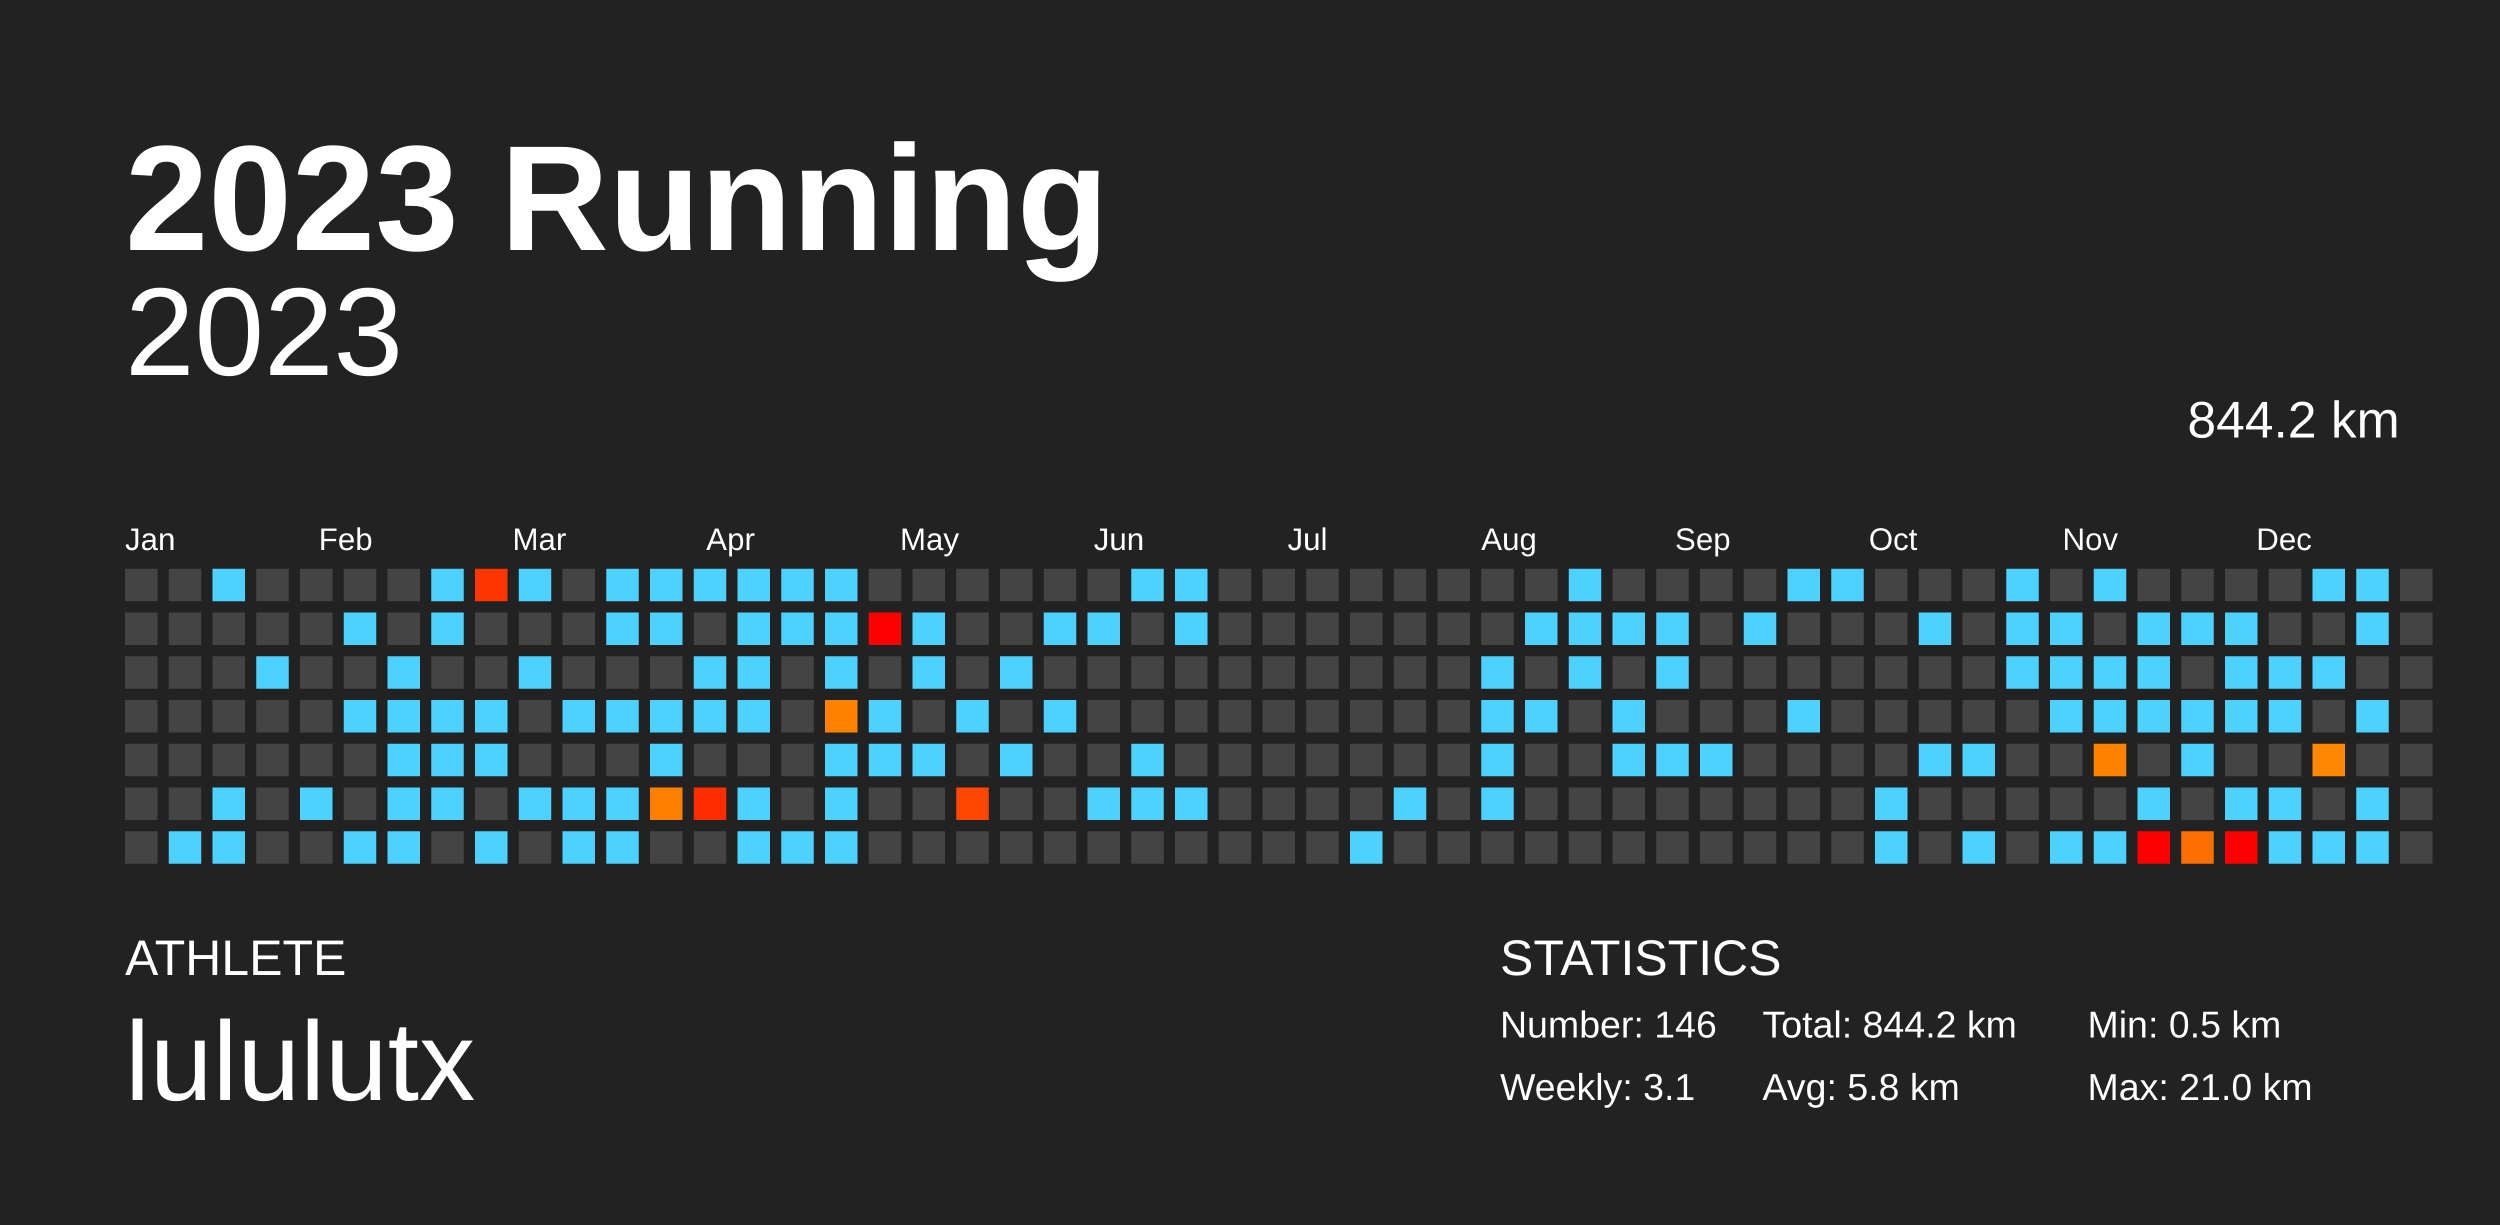
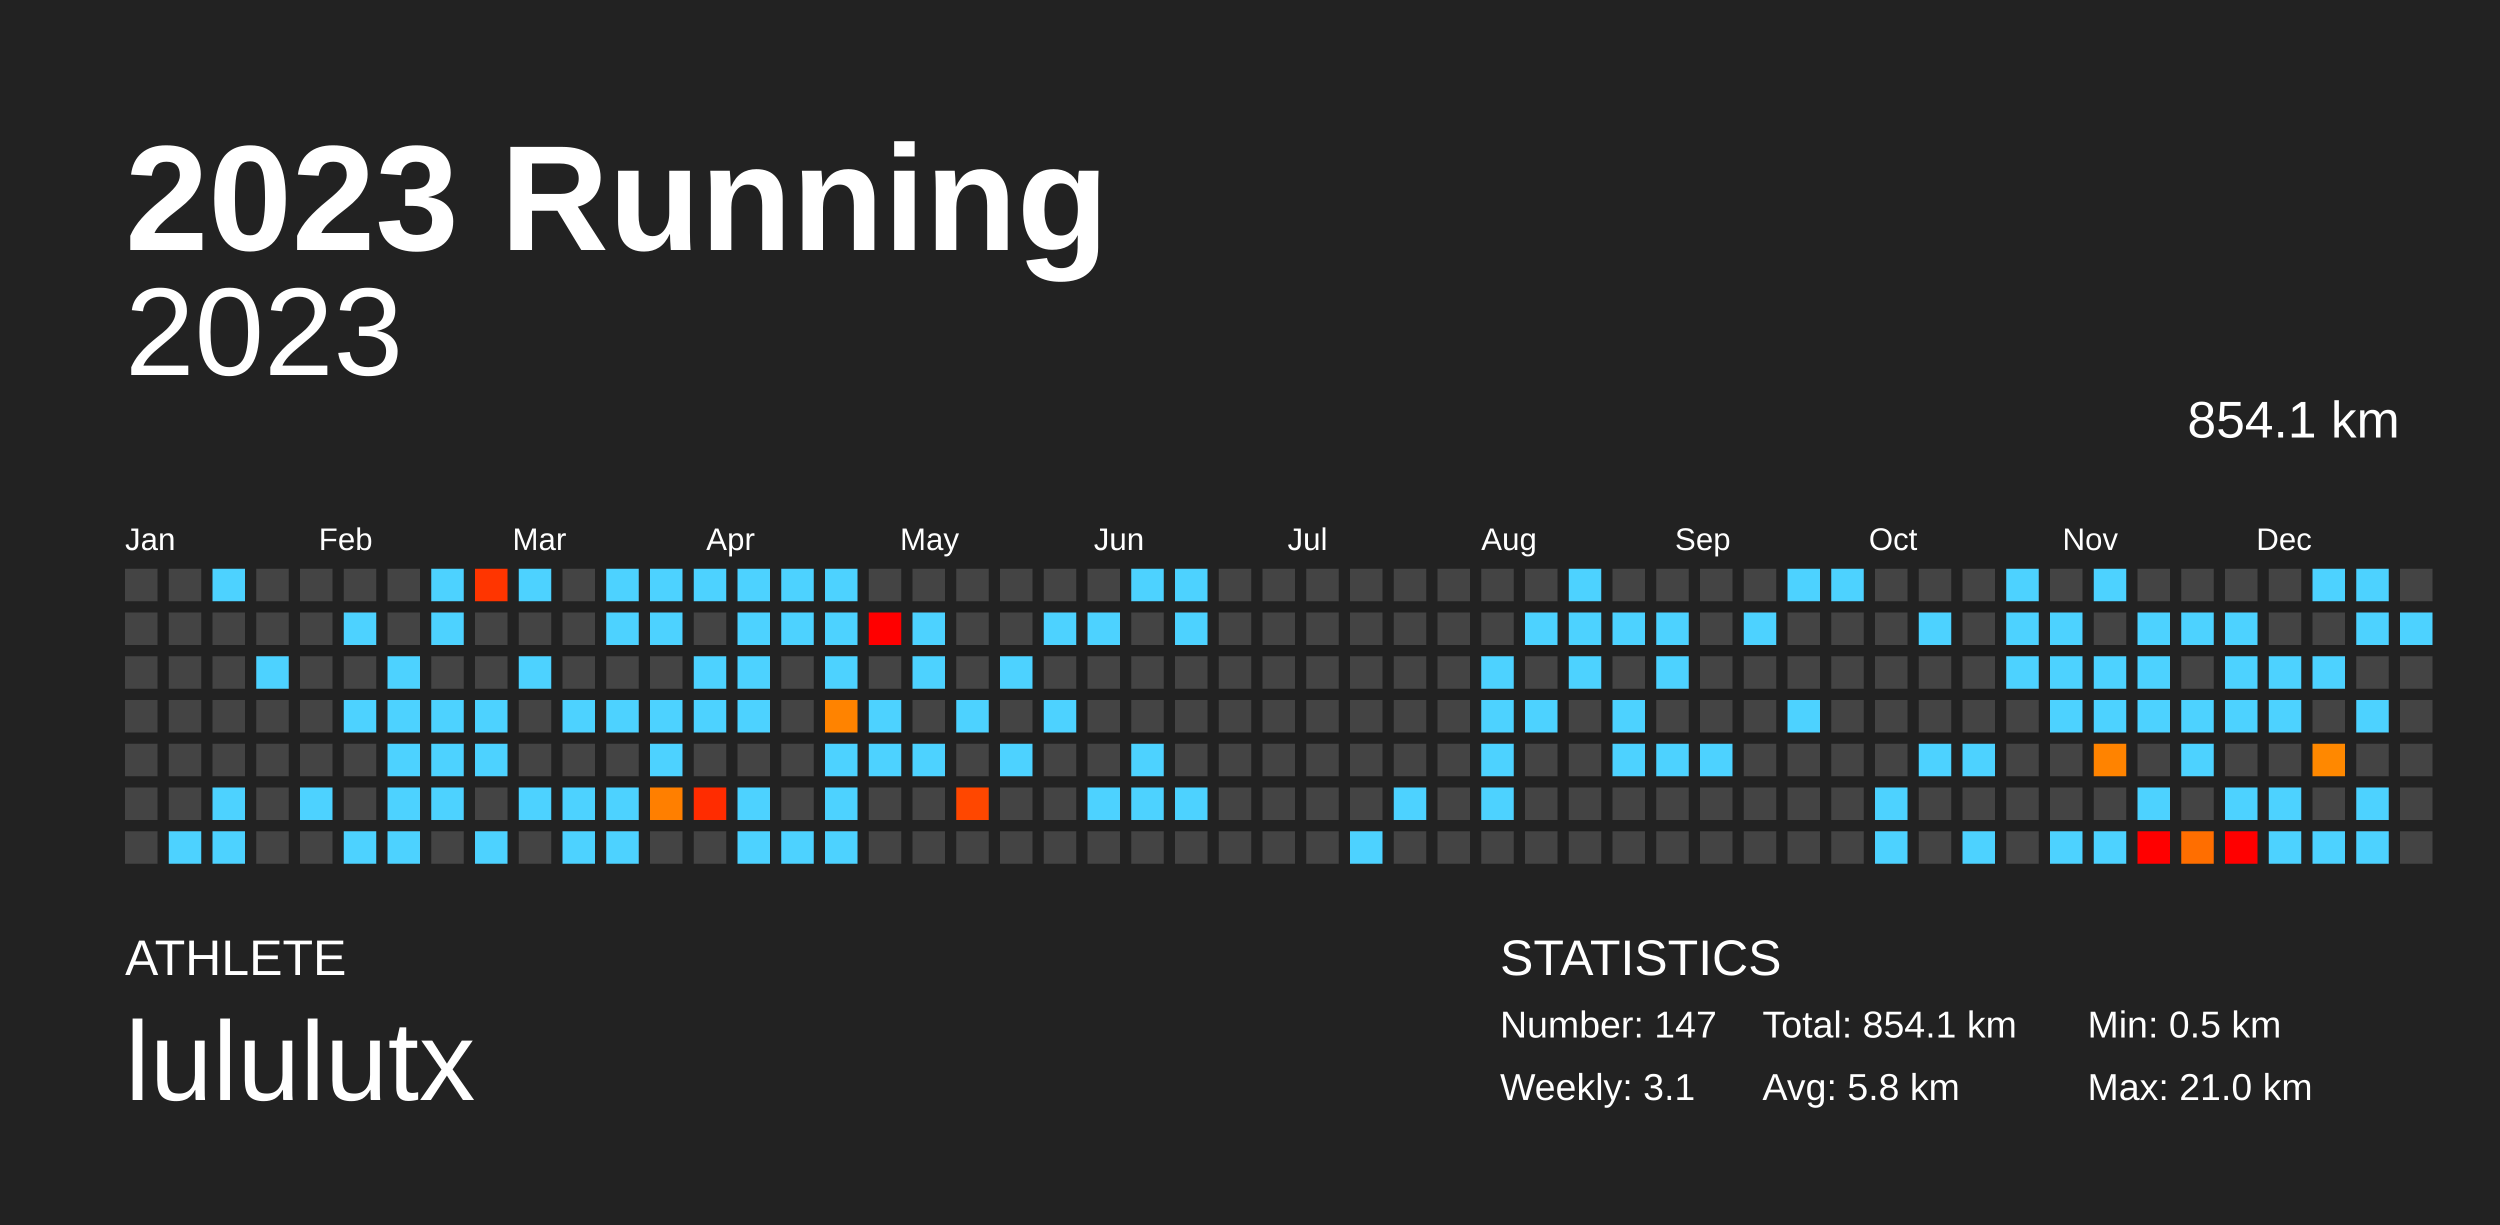
<svg xmlns="http://www.w3.org/2000/svg" baseProfile="full" height="98mm" version="1.1" viewBox="0,0,200,98" width="200mm">
  <defs />
  <rect fill="#222222" height="98" width="200" x="0" y="0" />
  <text fill="#FFFFFF" style="font-size:12px; font-family:Arial; font-weight:bold;" x="10" y="20">2023 Running</text>
  <text fill="#FFFFFF" style="font-size:4px; font-family:Arial" x="10" y="78">ATHLETE</text>
  <text fill="#FFFFFF" style="font-size:9px; font-family:Arial" x="10" y="88">lululutx</text>
  <text fill="#FFFFFF" style="font-size:4px; font-family:Arial" x="120" y="78">STATISTICS</text>
-   <text fill="#FFFFFF" style="font-size:3px; font-family:Arial" x="120" y="83">Number: 146</text>
+   <text fill="#FFFFFF" style="font-size:3px; font-family:Arial" x="120" y="83">Number: 147</text>
  <text fill="#FFFFFF" style="font-size:3px; font-family:Arial" x="120" y="88">Weekly: 3.1</text>
-   <text fill="#FFFFFF" style="font-size:3px; font-family:Arial" x="141" y="83">Total: 844.2 km</text>
+   <text fill="#FFFFFF" style="font-size:3px; font-family:Arial" x="141" y="83">Total: 854.1 km</text>
  <text fill="#FFFFFF" style="font-size:3px; font-family:Arial" x="141" y="88">Avg: 5.8 km</text>
  <text fill="#FFFFFF" style="font-size:3px; font-family:Arial" x="167" y="83">Min: 0.5 km</text>
  <text fill="#FFFFFF" style="font-size:3px; font-family:Arial" x="167" y="88">Max: 21.0 km</text>
  <text alignment-baseline="hanging" fill="#FFFFFF" style="font-size:10.0px; font-family:Arial;" x="10" y="30">2023</text>
-   <text alignment-baseline="hanging" fill="#FFFFFF" style="font-size:4.125px; font-family:Arial;" x="175" y="35">844.2 km</text>
+   <text alignment-baseline="hanging" fill="#FFFFFF" style="font-size:4.125px; font-family:Arial;" x="175" y="35">854.1 km</text>
  <text fill="#FFFFFF" style="font-size:2.5px; font-family:Arial" x="10.0" y="44">Jan</text>
  <text fill="#FFFFFF" style="font-size:2.5px; font-family:Arial" x="25.5" y="44">Feb</text>
  <text fill="#FFFFFF" style="font-size:2.5px; font-family:Arial" x="41.0" y="44">Mar</text>
  <text fill="#FFFFFF" style="font-size:2.5px; font-family:Arial" x="56.5" y="44">Apr</text>
  <text fill="#FFFFFF" style="font-size:2.5px; font-family:Arial" x="72.0" y="44">May</text>
  <text fill="#FFFFFF" style="font-size:2.5px; font-family:Arial" x="87.5" y="44">Jun</text>
  <text fill="#FFFFFF" style="font-size:2.5px; font-family:Arial" x="103.0" y="44">Jul</text>
  <text fill="#FFFFFF" style="font-size:2.5px; font-family:Arial" x="118.5" y="44">Aug</text>
  <text fill="#FFFFFF" style="font-size:2.5px; font-family:Arial" x="134.0" y="44">Sep</text>
  <text fill="#FFFFFF" style="font-size:2.5px; font-family:Arial" x="149.5" y="44">Oct</text>
  <text fill="#FFFFFF" style="font-size:2.5px; font-family:Arial" x="165.0" y="44">Nov</text>
  <text fill="#FFFFFF" style="font-size:2.5px; font-family:Arial" x="180.5" y="44">Dec</text>
  <rect fill="#444444" height="2.6" width="2.6" x="10.0" y="45.5" />
  <rect fill="#444444" height="2.6" width="2.6" x="10.0" y="49.0" />
  <rect fill="#444444" height="2.6" width="2.6" x="10.0" y="52.5" />
  <rect fill="#444444" height="2.6" width="2.6" x="10.0" y="56.0" />
  <rect fill="#444444" height="2.6" width="2.6" x="10.0" y="59.5" />
  <rect fill="#444444" height="2.6" width="2.6" x="10.0" y="63.0" />
  <rect fill="#444444" height="2.6" width="2.6" x="10.0" y="66.5" />
  <rect fill="#444444" height="2.6" width="2.6" x="13.5" y="45.5" />
  <rect fill="#444444" height="2.6" width="2.6" x="13.5" y="49.0" />
  <rect fill="#444444" height="2.6" width="2.6" x="13.5" y="52.5" />
  <rect fill="#444444" height="2.6" width="2.6" x="13.5" y="56.0" />
  <rect fill="#444444" height="2.6" width="2.6" x="13.5" y="59.5" />
  <rect fill="#444444" height="2.6" width="2.6" x="13.5" y="63.0" />
  <rect fill="#4dd2ff" height="2.6" width="2.6" x="13.5" y="66.5" />
  <rect fill="#4dd2ff" height="2.6" width="2.6" x="17.0" y="45.5" />
  <rect fill="#444444" height="2.6" width="2.6" x="17.0" y="49.0" />
  <rect fill="#444444" height="2.6" width="2.6" x="17.0" y="52.5" />
  <rect fill="#444444" height="2.6" width="2.6" x="17.0" y="56.0" />
  <rect fill="#444444" height="2.6" width="2.6" x="17.0" y="59.5" />
  <rect fill="#4dd2ff" height="2.6" width="2.6" x="17.0" y="63.0" />
  <rect fill="#4dd2ff" height="2.6" width="2.6" x="17.0" y="66.5" />
  <rect fill="#444444" height="2.6" width="2.6" x="20.5" y="45.5" />
  <rect fill="#444444" height="2.6" width="2.6" x="20.5" y="49.0" />
  <rect fill="#4dd2ff" height="2.6" width="2.6" x="20.5" y="52.5" />
  <rect fill="#444444" height="2.6" width="2.6" x="20.5" y="56.0" />
  <rect fill="#444444" height="2.6" width="2.6" x="20.5" y="59.5" />
  <rect fill="#444444" height="2.6" width="2.6" x="20.5" y="63.0" />
  <rect fill="#444444" height="2.6" width="2.6" x="20.5" y="66.5" />
  <rect fill="#444444" height="2.6" width="2.6" x="24.0" y="45.5" />
  <rect fill="#444444" height="2.6" width="2.6" x="24.0" y="49.0" />
  <rect fill="#444444" height="2.6" width="2.6" x="24.0" y="52.5" />
  <rect fill="#444444" height="2.6" width="2.6" x="24.0" y="56.0" />
  <rect fill="#444444" height="2.6" width="2.6" x="24.0" y="59.5" />
  <rect fill="#4dd2ff" height="2.6" width="2.6" x="24.0" y="63.0" />
  <rect fill="#444444" height="2.6" width="2.6" x="24.0" y="66.5" />
  <rect fill="#444444" height="2.6" width="2.6" x="27.5" y="45.5" />
  <rect fill="#4dd2ff" height="2.6" width="2.6" x="27.5" y="49.0" />
  <rect fill="#444444" height="2.6" width="2.6" x="27.5" y="52.5" />
  <rect fill="#4dd2ff" height="2.6" width="2.6" x="27.5" y="56.0" />
  <rect fill="#444444" height="2.6" width="2.6" x="27.5" y="59.5" />
  <rect fill="#444444" height="2.6" width="2.6" x="27.5" y="63.0" />
  <rect fill="#4dd2ff" height="2.6" width="2.6" x="27.5" y="66.5" />
  <rect fill="#444444" height="2.6" width="2.6" x="31.0" y="45.5" />
  <rect fill="#444444" height="2.6" width="2.6" x="31.0" y="49.0" />
  <rect fill="#4dd2ff" height="2.6" width="2.6" x="31.0" y="52.5" />
  <rect fill="#4dd2ff" height="2.6" width="2.6" x="31.0" y="56.0" />
  <rect fill="#4dd2ff" height="2.6" width="2.6" x="31.0" y="59.5" />
  <rect fill="#4dd2ff" height="2.6" width="2.6" x="31.0" y="63.0" />
  <rect fill="#4dd2ff" height="2.6" width="2.6" x="31.0" y="66.5" />
  <rect fill="#4dd2ff" height="2.6" width="2.6" x="34.5" y="45.5" />
  <rect fill="#4dd2ff" height="2.6" width="2.6" x="34.5" y="49.0" />
  <rect fill="#444444" height="2.6" width="2.6" x="34.5" y="52.5" />
  <rect fill="#4dd2ff" height="2.6" width="2.6" x="34.5" y="56.0" />
  <rect fill="#4dd2ff" height="2.6" width="2.6" x="34.5" y="59.5" />
  <rect fill="#4dd2ff" height="2.6" width="2.6" x="34.5" y="63.0" />
  <rect fill="#444444" height="2.6" width="2.6" x="34.5" y="66.5" />
  <rect fill="#ff3500" height="2.6" width="2.6" x="38.0" y="45.5" />
  <rect fill="#444444" height="2.6" width="2.6" x="38.0" y="49.0" />
  <rect fill="#444444" height="2.6" width="2.6" x="38.0" y="52.5" />
  <rect fill="#4dd2ff" height="2.6" width="2.6" x="38.0" y="56.0" />
  <rect fill="#4dd2ff" height="2.6" width="2.6" x="38.0" y="59.5" />
  <rect fill="#444444" height="2.6" width="2.6" x="38.0" y="63.0" />
  <rect fill="#4dd2ff" height="2.6" width="2.6" x="38.0" y="66.5" />
  <rect fill="#4dd2ff" height="2.6" width="2.6" x="41.5" y="45.5" />
  <rect fill="#444444" height="2.6" width="2.6" x="41.5" y="49.0" />
  <rect fill="#4dd2ff" height="2.6" width="2.6" x="41.5" y="52.5" />
  <rect fill="#444444" height="2.6" width="2.6" x="41.5" y="56.0" />
  <rect fill="#444444" height="2.6" width="2.6" x="41.5" y="59.5" />
  <rect fill="#4dd2ff" height="2.6" width="2.6" x="41.5" y="63.0" />
  <rect fill="#444444" height="2.6" width="2.6" x="41.5" y="66.5" />
  <rect fill="#444444" height="2.6" width="2.6" x="45.0" y="45.5" />
  <rect fill="#444444" height="2.6" width="2.6" x="45.0" y="49.0" />
  <rect fill="#444444" height="2.6" width="2.6" x="45.0" y="52.5" />
  <rect fill="#4dd2ff" height="2.6" width="2.6" x="45.0" y="56.0" />
  <rect fill="#444444" height="2.6" width="2.6" x="45.0" y="59.5" />
  <rect fill="#4dd2ff" height="2.6" width="2.6" x="45.0" y="63.0" />
  <rect fill="#4dd2ff" height="2.6" width="2.6" x="45.0" y="66.5" />
  <rect fill="#4dd2ff" height="2.6" width="2.6" x="48.5" y="45.5" />
  <rect fill="#4dd2ff" height="2.6" width="2.6" x="48.5" y="49.0" />
  <rect fill="#444444" height="2.6" width="2.6" x="48.5" y="52.5" />
  <rect fill="#4dd2ff" height="2.6" width="2.6" x="48.5" y="56.0" />
  <rect fill="#444444" height="2.6" width="2.6" x="48.5" y="59.5" />
  <rect fill="#4dd2ff" height="2.6" width="2.6" x="48.5" y="63.0" />
  <rect fill="#4dd2ff" height="2.6" width="2.6" x="48.5" y="66.5" />
  <rect fill="#4dd2ff" height="2.6" width="2.6" x="52.0" y="45.5" />
  <rect fill="#4dd2ff" height="2.6" width="2.6" x="52.0" y="49.0" />
  <rect fill="#444444" height="2.6" width="2.6" x="52.0" y="52.5" />
  <rect fill="#4dd2ff" height="2.6" width="2.6" x="52.0" y="56.0" />
  <rect fill="#4dd2ff" height="2.6" width="2.6" x="52.0" y="59.5" />
  <rect fill="#ff7f00" height="2.6" width="2.6" x="52.0" y="63.0" />
  <rect fill="#444444" height="2.6" width="2.6" x="52.0" y="66.5" />
  <rect fill="#4dd2ff" height="2.6" width="2.6" x="55.5" y="45.5" />
  <rect fill="#444444" height="2.6" width="2.6" x="55.5" y="49.0" />
  <rect fill="#4dd2ff" height="2.6" width="2.6" x="55.5" y="52.5" />
  <rect fill="#4dd2ff" height="2.6" width="2.6" x="55.5" y="56.0" />
  <rect fill="#444444" height="2.6" width="2.6" x="55.5" y="59.5" />
  <rect fill="#ff2c00" height="2.6" width="2.6" x="55.5" y="63.0" />
  <rect fill="#444444" height="2.6" width="2.6" x="55.5" y="66.5" />
  <rect fill="#4dd2ff" height="2.6" width="2.6" x="59.0" y="45.5" />
  <rect fill="#4dd2ff" height="2.6" width="2.6" x="59.0" y="49.0" />
  <rect fill="#4dd2ff" height="2.6" width="2.6" x="59.0" y="52.5" />
  <rect fill="#4dd2ff" height="2.6" width="2.6" x="59.0" y="56.0" />
  <rect fill="#444444" height="2.6" width="2.6" x="59.0" y="59.5" />
  <rect fill="#4dd2ff" height="2.6" width="2.6" x="59.0" y="63.0" />
  <rect fill="#4dd2ff" height="2.6" width="2.6" x="59.0" y="66.5" />
  <rect fill="#4dd2ff" height="2.6" width="2.6" x="62.5" y="45.5" />
  <rect fill="#4dd2ff" height="2.6" width="2.6" x="62.5" y="49.0" />
  <rect fill="#444444" height="2.6" width="2.6" x="62.5" y="52.5" />
  <rect fill="#444444" height="2.6" width="2.6" x="62.5" y="56.0" />
  <rect fill="#444444" height="2.6" width="2.6" x="62.5" y="59.5" />
  <rect fill="#444444" height="2.6" width="2.6" x="62.5" y="63.0" />
  <rect fill="#4dd2ff" height="2.6" width="2.6" x="62.5" y="66.5" />
  <rect fill="#4dd2ff" height="2.6" width="2.6" x="66.0" y="45.5" />
  <rect fill="#4dd2ff" height="2.6" width="2.6" x="66.0" y="49.0" />
  <rect fill="#4dd2ff" height="2.6" width="2.6" x="66.0" y="52.5" />
  <rect fill="#ff8300" height="2.6" width="2.6" x="66.0" y="56.0" />
  <rect fill="#4dd2ff" height="2.6" width="2.6" x="66.0" y="59.5" />
  <rect fill="#4dd2ff" height="2.6" width="2.6" x="66.0" y="63.0" />
  <rect fill="#4dd2ff" height="2.6" width="2.6" x="66.0" y="66.5" />
  <rect fill="#444444" height="2.6" width="2.6" x="69.5" y="45.5" />
  <rect fill="red" height="2.6" width="2.6" x="69.5" y="49.0" />
  <rect fill="#444444" height="2.6" width="2.6" x="69.5" y="52.5" />
  <rect fill="#4dd2ff" height="2.6" width="2.6" x="69.5" y="56.0" />
  <rect fill="#4dd2ff" height="2.6" width="2.6" x="69.5" y="59.5" />
  <rect fill="#444444" height="2.6" width="2.6" x="69.5" y="63.0" />
  <rect fill="#444444" height="2.6" width="2.6" x="69.5" y="66.5" />
  <rect fill="#444444" height="2.6" width="2.6" x="73.0" y="45.5" />
  <rect fill="#4dd2ff" height="2.6" width="2.6" x="73.0" y="49.0" />
  <rect fill="#4dd2ff" height="2.6" width="2.6" x="73.0" y="52.5" />
  <rect fill="#444444" height="2.6" width="2.6" x="73.0" y="56.0" />
  <rect fill="#4dd2ff" height="2.6" width="2.6" x="73.0" y="59.5" />
  <rect fill="#444444" height="2.6" width="2.6" x="73.0" y="63.0" />
  <rect fill="#444444" height="2.6" width="2.6" x="73.0" y="66.5" />
  <rect fill="#444444" height="2.6" width="2.6" x="76.5" y="45.5" />
  <rect fill="#444444" height="2.6" width="2.6" x="76.5" y="49.0" />
  <rect fill="#444444" height="2.6" width="2.6" x="76.5" y="52.5" />
  <rect fill="#4dd2ff" height="2.6" width="2.6" x="76.5" y="56.0" />
  <rect fill="#444444" height="2.6" width="2.6" x="76.5" y="59.5" />
  <rect fill="#ff4700" height="2.6" width="2.6" x="76.5" y="63.0" />
  <rect fill="#444444" height="2.6" width="2.6" x="76.5" y="66.5" />
  <rect fill="#444444" height="2.6" width="2.6" x="80.0" y="45.5" />
  <rect fill="#444444" height="2.6" width="2.6" x="80.0" y="49.0" />
  <rect fill="#4dd2ff" height="2.6" width="2.6" x="80.0" y="52.5" />
  <rect fill="#444444" height="2.6" width="2.6" x="80.0" y="56.0" />
  <rect fill="#4dd2ff" height="2.6" width="2.6" x="80.0" y="59.5" />
  <rect fill="#444444" height="2.6" width="2.6" x="80.0" y="63.0" />
  <rect fill="#444444" height="2.6" width="2.6" x="80.0" y="66.5" />
  <rect fill="#444444" height="2.6" width="2.6" x="83.5" y="45.5" />
  <rect fill="#4dd2ff" height="2.6" width="2.6" x="83.5" y="49.0" />
  <rect fill="#444444" height="2.6" width="2.6" x="83.5" y="52.5" />
  <rect fill="#4dd2ff" height="2.6" width="2.6" x="83.5" y="56.0" />
  <rect fill="#444444" height="2.6" width="2.6" x="83.5" y="59.5" />
  <rect fill="#444444" height="2.6" width="2.6" x="83.5" y="63.0" />
  <rect fill="#444444" height="2.6" width="2.6" x="83.5" y="66.5" />
  <rect fill="#444444" height="2.6" width="2.6" x="87.0" y="45.5" />
  <rect fill="#4dd2ff" height="2.6" width="2.6" x="87.0" y="49.0" />
  <rect fill="#444444" height="2.6" width="2.6" x="87.0" y="52.5" />
  <rect fill="#444444" height="2.6" width="2.6" x="87.0" y="56.0" />
  <rect fill="#444444" height="2.6" width="2.6" x="87.0" y="59.5" />
  <rect fill="#4dd2ff" height="2.6" width="2.6" x="87.0" y="63.0" />
  <rect fill="#444444" height="2.6" width="2.6" x="87.0" y="66.5" />
  <rect fill="#4dd2ff" height="2.6" width="2.6" x="90.5" y="45.5" />
  <rect fill="#444444" height="2.6" width="2.6" x="90.5" y="49.0" />
  <rect fill="#444444" height="2.6" width="2.6" x="90.5" y="52.5" />
  <rect fill="#444444" height="2.6" width="2.6" x="90.5" y="56.0" />
  <rect fill="#4dd2ff" height="2.6" width="2.6" x="90.5" y="59.5" />
  <rect fill="#4dd2ff" height="2.6" width="2.6" x="90.5" y="63.0" />
  <rect fill="#444444" height="2.6" width="2.6" x="90.5" y="66.5" />
  <rect fill="#4dd2ff" height="2.6" width="2.6" x="94.0" y="45.5" />
  <rect fill="#4dd2ff" height="2.6" width="2.6" x="94.0" y="49.0" />
  <rect fill="#444444" height="2.6" width="2.6" x="94.0" y="52.5" />
  <rect fill="#444444" height="2.6" width="2.6" x="94.0" y="56.0" />
  <rect fill="#444444" height="2.6" width="2.6" x="94.0" y="59.5" />
  <rect fill="#4dd2ff" height="2.6" width="2.6" x="94.0" y="63.0" />
  <rect fill="#444444" height="2.6" width="2.6" x="94.0" y="66.5" />
  <rect fill="#444444" height="2.6" width="2.6" x="97.5" y="45.5" />
  <rect fill="#444444" height="2.6" width="2.6" x="97.5" y="49.0" />
  <rect fill="#444444" height="2.6" width="2.6" x="97.5" y="52.5" />
  <rect fill="#444444" height="2.6" width="2.6" x="97.5" y="56.0" />
  <rect fill="#444444" height="2.6" width="2.6" x="97.5" y="59.5" />
  <rect fill="#444444" height="2.6" width="2.6" x="97.5" y="63.0" />
  <rect fill="#444444" height="2.6" width="2.6" x="97.5" y="66.5" />
  <rect fill="#444444" height="2.6" width="2.6" x="101.0" y="45.5" />
  <rect fill="#444444" height="2.6" width="2.6" x="101.0" y="49.0" />
  <rect fill="#444444" height="2.6" width="2.6" x="101.0" y="52.5" />
  <rect fill="#444444" height="2.6" width="2.6" x="101.0" y="56.0" />
  <rect fill="#444444" height="2.6" width="2.6" x="101.0" y="59.5" />
  <rect fill="#444444" height="2.6" width="2.6" x="101.0" y="63.0" />
  <rect fill="#444444" height="2.6" width="2.6" x="101.0" y="66.5" />
  <rect fill="#444444" height="2.6" width="2.6" x="104.5" y="45.5" />
  <rect fill="#444444" height="2.6" width="2.6" x="104.5" y="49.0" />
  <rect fill="#444444" height="2.6" width="2.6" x="104.5" y="52.5" />
  <rect fill="#444444" height="2.6" width="2.6" x="104.5" y="56.0" />
  <rect fill="#444444" height="2.6" width="2.6" x="104.5" y="59.5" />
  <rect fill="#444444" height="2.6" width="2.6" x="104.5" y="63.0" />
  <rect fill="#444444" height="2.6" width="2.6" x="104.5" y="66.5" />
  <rect fill="#444444" height="2.6" width="2.6" x="108.0" y="45.5" />
  <rect fill="#444444" height="2.6" width="2.6" x="108.0" y="49.0" />
  <rect fill="#444444" height="2.6" width="2.6" x="108.0" y="52.5" />
  <rect fill="#444444" height="2.6" width="2.6" x="108.0" y="56.0" />
  <rect fill="#444444" height="2.6" width="2.6" x="108.0" y="59.5" />
  <rect fill="#444444" height="2.6" width="2.6" x="108.0" y="63.0" />
  <rect fill="#4dd2ff" height="2.6" width="2.6" x="108.0" y="66.5" />
  <rect fill="#444444" height="2.6" width="2.6" x="111.5" y="45.5" />
  <rect fill="#444444" height="2.6" width="2.6" x="111.5" y="49.0" />
  <rect fill="#444444" height="2.6" width="2.6" x="111.5" y="52.5" />
  <rect fill="#444444" height="2.6" width="2.6" x="111.5" y="56.0" />
  <rect fill="#444444" height="2.6" width="2.6" x="111.5" y="59.5" />
  <rect fill="#4dd2ff" height="2.6" width="2.6" x="111.5" y="63.0" />
  <rect fill="#444444" height="2.6" width="2.6" x="111.5" y="66.5" />
  <rect fill="#444444" height="2.6" width="2.6" x="115.0" y="45.5" />
  <rect fill="#444444" height="2.6" width="2.6" x="115.0" y="49.0" />
  <rect fill="#444444" height="2.6" width="2.6" x="115.0" y="52.5" />
  <rect fill="#444444" height="2.6" width="2.6" x="115.0" y="56.0" />
  <rect fill="#444444" height="2.6" width="2.6" x="115.0" y="59.5" />
  <rect fill="#444444" height="2.6" width="2.6" x="115.0" y="63.0" />
  <rect fill="#444444" height="2.6" width="2.6" x="115.0" y="66.5" />
  <rect fill="#444444" height="2.6" width="2.6" x="118.5" y="45.5" />
  <rect fill="#444444" height="2.6" width="2.6" x="118.5" y="49.0" />
  <rect fill="#4dd2ff" height="2.6" width="2.6" x="118.5" y="52.5" />
  <rect fill="#4dd2ff" height="2.6" width="2.6" x="118.5" y="56.0" />
  <rect fill="#4dd2ff" height="2.6" width="2.6" x="118.5" y="59.5" />
  <rect fill="#4dd2ff" height="2.6" width="2.6" x="118.5" y="63.0" />
  <rect fill="#444444" height="2.6" width="2.6" x="118.5" y="66.5" />
  <rect fill="#444444" height="2.6" width="2.6" x="122.0" y="45.5" />
  <rect fill="#4dd2ff" height="2.6" width="2.6" x="122.0" y="49.0" />
  <rect fill="#444444" height="2.6" width="2.6" x="122.0" y="52.5" />
  <rect fill="#4dd2ff" height="2.6" width="2.6" x="122.0" y="56.0" />
  <rect fill="#444444" height="2.6" width="2.6" x="122.0" y="59.5" />
  <rect fill="#444444" height="2.6" width="2.6" x="122.0" y="63.0" />
  <rect fill="#444444" height="2.6" width="2.6" x="122.0" y="66.5" />
  <rect fill="#4dd2ff" height="2.6" width="2.6" x="125.5" y="45.5" />
  <rect fill="#4dd2ff" height="2.6" width="2.6" x="125.5" y="49.0" />
  <rect fill="#4dd2ff" height="2.6" width="2.6" x="125.5" y="52.5" />
  <rect fill="#444444" height="2.6" width="2.6" x="125.5" y="56.0" />
  <rect fill="#444444" height="2.6" width="2.6" x="125.5" y="59.5" />
  <rect fill="#444444" height="2.6" width="2.6" x="125.5" y="63.0" />
  <rect fill="#444444" height="2.6" width="2.6" x="125.5" y="66.5" />
  <rect fill="#444444" height="2.6" width="2.6" x="129.0" y="45.5" />
  <rect fill="#4dd2ff" height="2.6" width="2.6" x="129.0" y="49.0" />
  <rect fill="#444444" height="2.6" width="2.6" x="129.0" y="52.5" />
  <rect fill="#4dd2ff" height="2.6" width="2.6" x="129.0" y="56.0" />
  <rect fill="#4dd2ff" height="2.6" width="2.6" x="129.0" y="59.5" />
  <rect fill="#444444" height="2.6" width="2.6" x="129.0" y="63.0" />
  <rect fill="#444444" height="2.6" width="2.6" x="129.0" y="66.5" />
  <rect fill="#444444" height="2.6" width="2.6" x="132.5" y="45.5" />
  <rect fill="#4dd2ff" height="2.6" width="2.6" x="132.5" y="49.0" />
  <rect fill="#4dd2ff" height="2.6" width="2.6" x="132.5" y="52.5" />
  <rect fill="#444444" height="2.6" width="2.6" x="132.5" y="56.0" />
  <rect fill="#4dd2ff" height="2.6" width="2.6" x="132.5" y="59.5" />
  <rect fill="#444444" height="2.6" width="2.6" x="132.5" y="63.0" />
  <rect fill="#444444" height="2.6" width="2.6" x="132.5" y="66.5" />
  <rect fill="#444444" height="2.6" width="2.6" x="136.0" y="45.5" />
  <rect fill="#444444" height="2.6" width="2.6" x="136.0" y="49.0" />
  <rect fill="#444444" height="2.6" width="2.6" x="136.0" y="52.5" />
  <rect fill="#444444" height="2.6" width="2.6" x="136.0" y="56.0" />
  <rect fill="#4dd2ff" height="2.6" width="2.6" x="136.0" y="59.5" />
  <rect fill="#444444" height="2.6" width="2.6" x="136.0" y="63.0" />
  <rect fill="#444444" height="2.6" width="2.6" x="136.0" y="66.5" />
  <rect fill="#444444" height="2.6" width="2.6" x="139.5" y="45.5" />
  <rect fill="#4dd2ff" height="2.6" width="2.6" x="139.5" y="49.0" />
  <rect fill="#444444" height="2.6" width="2.6" x="139.5" y="52.5" />
  <rect fill="#444444" height="2.6" width="2.6" x="139.5" y="56.0" />
  <rect fill="#444444" height="2.6" width="2.6" x="139.5" y="59.5" />
  <rect fill="#444444" height="2.6" width="2.6" x="139.5" y="63.0" />
  <rect fill="#444444" height="2.6" width="2.6" x="139.5" y="66.5" />
  <rect fill="#4dd2ff" height="2.6" width="2.6" x="143.0" y="45.5" />
  <rect fill="#444444" height="2.6" width="2.6" x="143.0" y="49.0" />
  <rect fill="#444444" height="2.6" width="2.6" x="143.0" y="52.5" />
  <rect fill="#4dd2ff" height="2.6" width="2.6" x="143.0" y="56.0" />
  <rect fill="#444444" height="2.6" width="2.6" x="143.0" y="59.5" />
  <rect fill="#444444" height="2.6" width="2.6" x="143.0" y="63.0" />
  <rect fill="#444444" height="2.6" width="2.6" x="143.0" y="66.5" />
  <rect fill="#4dd2ff" height="2.6" width="2.6" x="146.5" y="45.5" />
  <rect fill="#444444" height="2.6" width="2.6" x="146.5" y="49.0" />
  <rect fill="#444444" height="2.6" width="2.6" x="146.5" y="52.5" />
  <rect fill="#444444" height="2.6" width="2.6" x="146.5" y="56.0" />
  <rect fill="#444444" height="2.6" width="2.6" x="146.5" y="59.5" />
  <rect fill="#444444" height="2.6" width="2.6" x="146.5" y="63.0" />
  <rect fill="#444444" height="2.6" width="2.6" x="146.5" y="66.5" />
  <rect fill="#444444" height="2.6" width="2.6" x="150.0" y="45.5" />
  <rect fill="#444444" height="2.6" width="2.6" x="150.0" y="49.0" />
  <rect fill="#444444" height="2.6" width="2.6" x="150.0" y="52.5" />
  <rect fill="#444444" height="2.6" width="2.6" x="150.0" y="56.0" />
  <rect fill="#444444" height="2.6" width="2.6" x="150.0" y="59.5" />
  <rect fill="#4dd2ff" height="2.6" width="2.6" x="150.0" y="63.0" />
  <rect fill="#4dd2ff" height="2.6" width="2.6" x="150.0" y="66.5" />
  <rect fill="#444444" height="2.6" width="2.6" x="153.5" y="45.5" />
  <rect fill="#4dd2ff" height="2.6" width="2.6" x="153.5" y="49.0" />
  <rect fill="#444444" height="2.6" width="2.6" x="153.5" y="52.5" />
  <rect fill="#444444" height="2.6" width="2.6" x="153.5" y="56.0" />
  <rect fill="#4dd2ff" height="2.6" width="2.6" x="153.5" y="59.5" />
  <rect fill="#444444" height="2.6" width="2.6" x="153.5" y="63.0" />
  <rect fill="#444444" height="2.6" width="2.6" x="153.5" y="66.5" />
  <rect fill="#444444" height="2.6" width="2.6" x="157.0" y="45.5" />
  <rect fill="#444444" height="2.6" width="2.6" x="157.0" y="49.0" />
  <rect fill="#444444" height="2.6" width="2.6" x="157.0" y="52.5" />
  <rect fill="#444444" height="2.6" width="2.6" x="157.0" y="56.0" />
  <rect fill="#4dd2ff" height="2.6" width="2.6" x="157.0" y="59.5" />
  <rect fill="#444444" height="2.6" width="2.6" x="157.0" y="63.0" />
  <rect fill="#4dd2ff" height="2.6" width="2.6" x="157.0" y="66.5" />
  <rect fill="#4dd2ff" height="2.6" width="2.6" x="160.5" y="45.5" />
  <rect fill="#4dd2ff" height="2.6" width="2.6" x="160.5" y="49.0" />
  <rect fill="#4dd2ff" height="2.6" width="2.6" x="160.5" y="52.5" />
  <rect fill="#444444" height="2.6" width="2.6" x="160.5" y="56.0" />
  <rect fill="#444444" height="2.6" width="2.6" x="160.5" y="59.5" />
  <rect fill="#444444" height="2.6" width="2.6" x="160.5" y="63.0" />
  <rect fill="#444444" height="2.6" width="2.6" x="160.5" y="66.5" />
  <rect fill="#444444" height="2.6" width="2.6" x="164.0" y="45.5" />
  <rect fill="#4dd2ff" height="2.6" width="2.6" x="164.0" y="49.0" />
  <rect fill="#4dd2ff" height="2.6" width="2.6" x="164.0" y="52.5" />
  <rect fill="#4dd2ff" height="2.6" width="2.6" x="164.0" y="56.0" />
  <rect fill="#444444" height="2.6" width="2.6" x="164.0" y="59.5" />
  <rect fill="#444444" height="2.6" width="2.6" x="164.0" y="63.0" />
  <rect fill="#4dd2ff" height="2.6" width="2.6" x="164.0" y="66.5" />
  <rect fill="#4dd2ff" height="2.6" width="2.6" x="167.5" y="45.5" />
  <rect fill="#444444" height="2.6" width="2.6" x="167.5" y="49.0" />
  <rect fill="#4dd2ff" height="2.6" width="2.6" x="167.5" y="52.5" />
  <rect fill="#4dd2ff" height="2.6" width="2.6" x="167.5" y="56.0" />
  <rect fill="#ff8300" height="2.6" width="2.6" x="167.5" y="59.5" />
  <rect fill="#444444" height="2.6" width="2.6" x="167.5" y="63.0" />
  <rect fill="#4dd2ff" height="2.6" width="2.6" x="167.5" y="66.5" />
  <rect fill="#444444" height="2.6" width="2.6" x="171.0" y="45.5" />
  <rect fill="#4dd2ff" height="2.6" width="2.6" x="171.0" y="49.0" />
  <rect fill="#4dd2ff" height="2.6" width="2.6" x="171.0" y="52.5" />
  <rect fill="#4dd2ff" height="2.6" width="2.6" x="171.0" y="56.0" />
  <rect fill="#444444" height="2.6" width="2.6" x="171.0" y="59.5" />
  <rect fill="#4dd2ff" height="2.6" width="2.6" x="171.0" y="63.0" />
  <rect fill="red" height="2.6" width="2.6" x="171.0" y="66.5" />
  <rect fill="#444444" height="2.6" width="2.6" x="174.5" y="45.5" />
  <rect fill="#4dd2ff" height="2.6" width="2.6" x="174.5" y="49.0" />
  <rect fill="#444444" height="2.6" width="2.6" x="174.5" y="52.5" />
  <rect fill="#4dd2ff" height="2.6" width="2.6" x="174.5" y="56.0" />
  <rect fill="#4dd2ff" height="2.6" width="2.6" x="174.5" y="59.5" />
  <rect fill="#444444" height="2.6" width="2.6" x="174.5" y="63.0" />
  <rect fill="#ff6e00" height="2.6" width="2.6" x="174.5" y="66.5" />
  <rect fill="#444444" height="2.6" width="2.6" x="178.0" y="45.5" />
  <rect fill="#4dd2ff" height="2.6" width="2.6" x="178.0" y="49.0" />
  <rect fill="#4dd2ff" height="2.6" width="2.6" x="178.0" y="52.5" />
  <rect fill="#4dd2ff" height="2.6" width="2.6" x="178.0" y="56.0" />
  <rect fill="#444444" height="2.6" width="2.6" x="178.0" y="59.5" />
  <rect fill="#4dd2ff" height="2.6" width="2.6" x="178.0" y="63.0" />
  <rect fill="red" height="2.6" width="2.6" x="178.0" y="66.5" />
  <rect fill="#444444" height="2.6" width="2.6" x="181.5" y="45.5" />
  <rect fill="#444444" height="2.6" width="2.6" x="181.5" y="49.0" />
  <rect fill="#4dd2ff" height="2.6" width="2.6" x="181.5" y="52.5" />
  <rect fill="#4dd2ff" height="2.6" width="2.6" x="181.5" y="56.0" />
  <rect fill="#444444" height="2.6" width="2.6" x="181.5" y="59.5" />
  <rect fill="#4dd2ff" height="2.6" width="2.6" x="181.5" y="63.0" />
  <rect fill="#4dd2ff" height="2.6" width="2.6" x="181.5" y="66.5" />
  <rect fill="#4dd2ff" height="2.6" width="2.6" x="185.0" y="45.5" />
  <rect fill="#444444" height="2.6" width="2.6" x="185.0" y="49.0" />
  <rect fill="#4dd2ff" height="2.6" width="2.6" x="185.0" y="52.5" />
  <rect fill="#444444" height="2.6" width="2.6" x="185.0" y="56.0" />
  <rect fill="#ff8800" height="2.6" width="2.6" x="185.0" y="59.5" />
  <rect fill="#444444" height="2.6" width="2.6" x="185.0" y="63.0" />
  <rect fill="#4dd2ff" height="2.6" width="2.6" x="185.0" y="66.5" />
  <rect fill="#4dd2ff" height="2.6" width="2.6" x="188.5" y="45.5" />
  <rect fill="#4dd2ff" height="2.6" width="2.6" x="188.5" y="49.0" />
  <rect fill="#444444" height="2.6" width="2.6" x="188.5" y="52.5" />
  <rect fill="#4dd2ff" height="2.6" width="2.6" x="188.5" y="56.0" />
  <rect fill="#444444" height="2.6" width="2.6" x="188.5" y="59.5" />
  <rect fill="#4dd2ff" height="2.6" width="2.6" x="188.5" y="63.0" />
  <rect fill="#4dd2ff" height="2.6" width="2.6" x="188.5" y="66.5" />
  <rect fill="#444444" height="2.6" width="2.6" x="192.0" y="45.5" />
-   <rect fill="#444444" height="2.6" width="2.6" x="192.0" y="49.0" />
+   <rect fill="#4dd2ff" height="2.6" width="2.6" x="192.0" y="49.0" />
  <rect fill="#444444" height="2.6" width="2.6" x="192.0" y="52.5" />
  <rect fill="#444444" height="2.6" width="2.6" x="192.0" y="56.0" />
  <rect fill="#444444" height="2.6" width="2.6" x="192.0" y="59.5" />
  <rect fill="#444444" height="2.6" width="2.6" x="192.0" y="63.0" />
  <rect fill="#444444" height="2.6" width="2.6" x="192.0" y="66.5" />
</svg>
